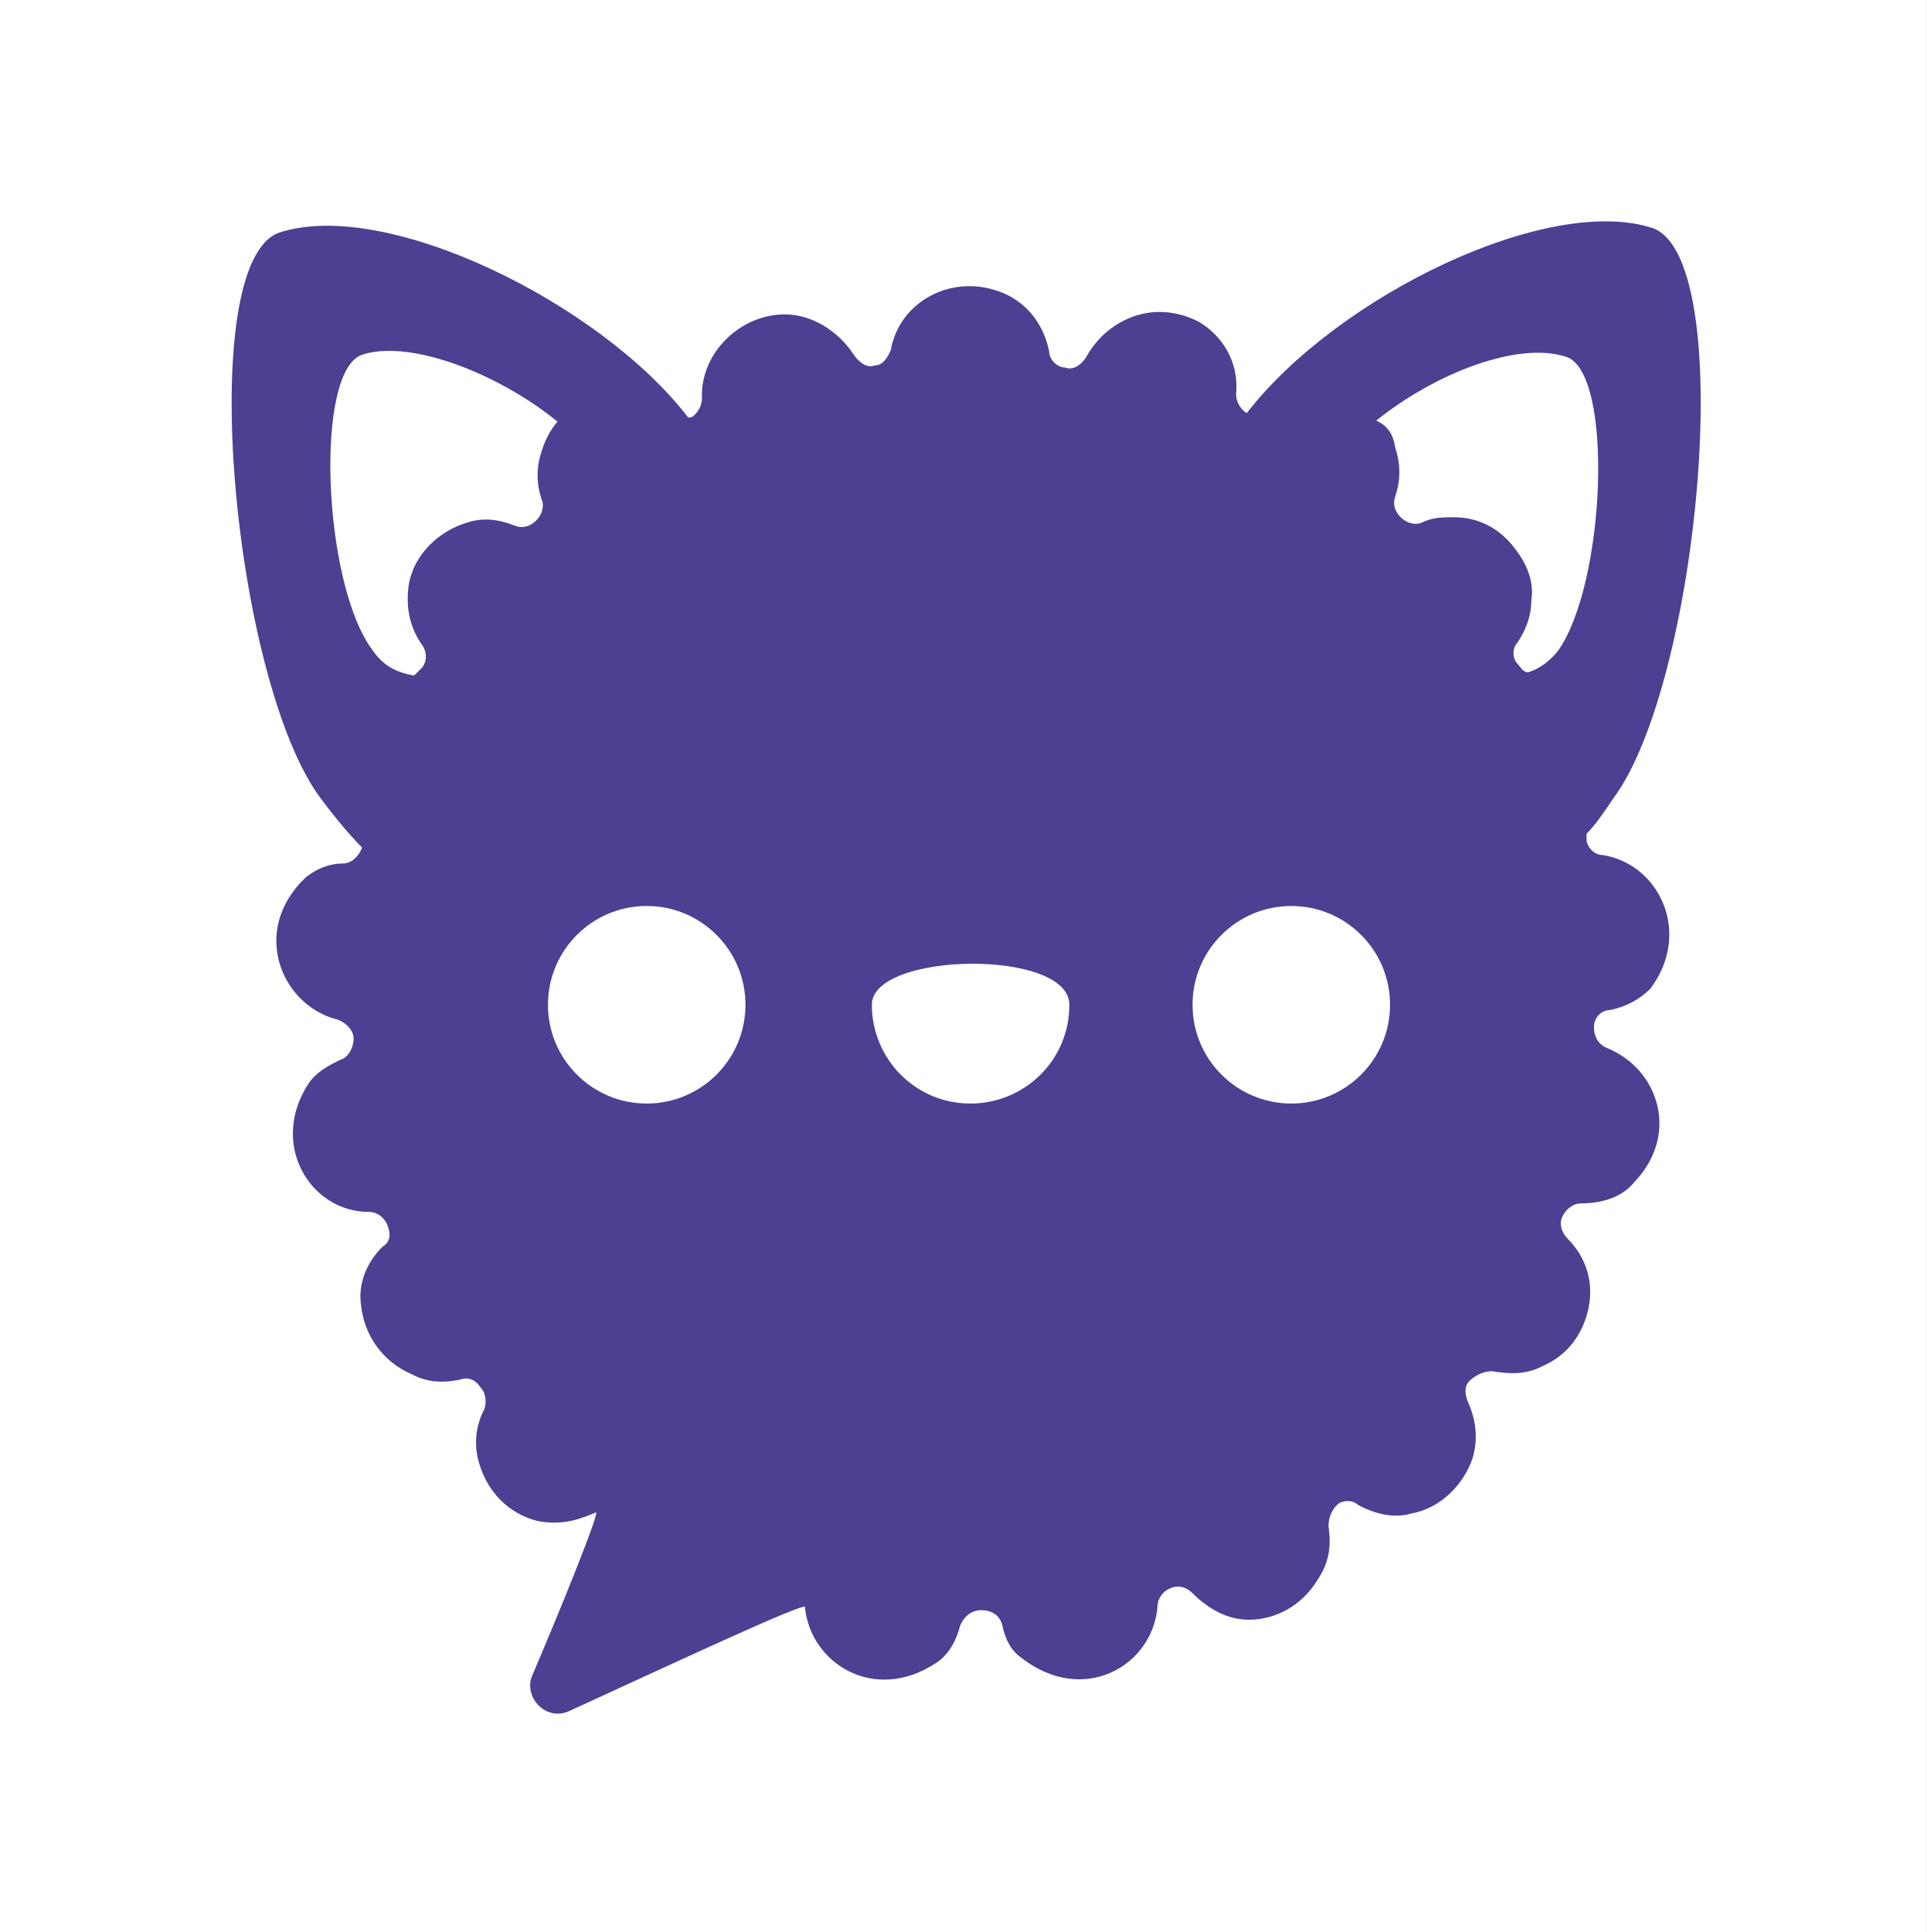
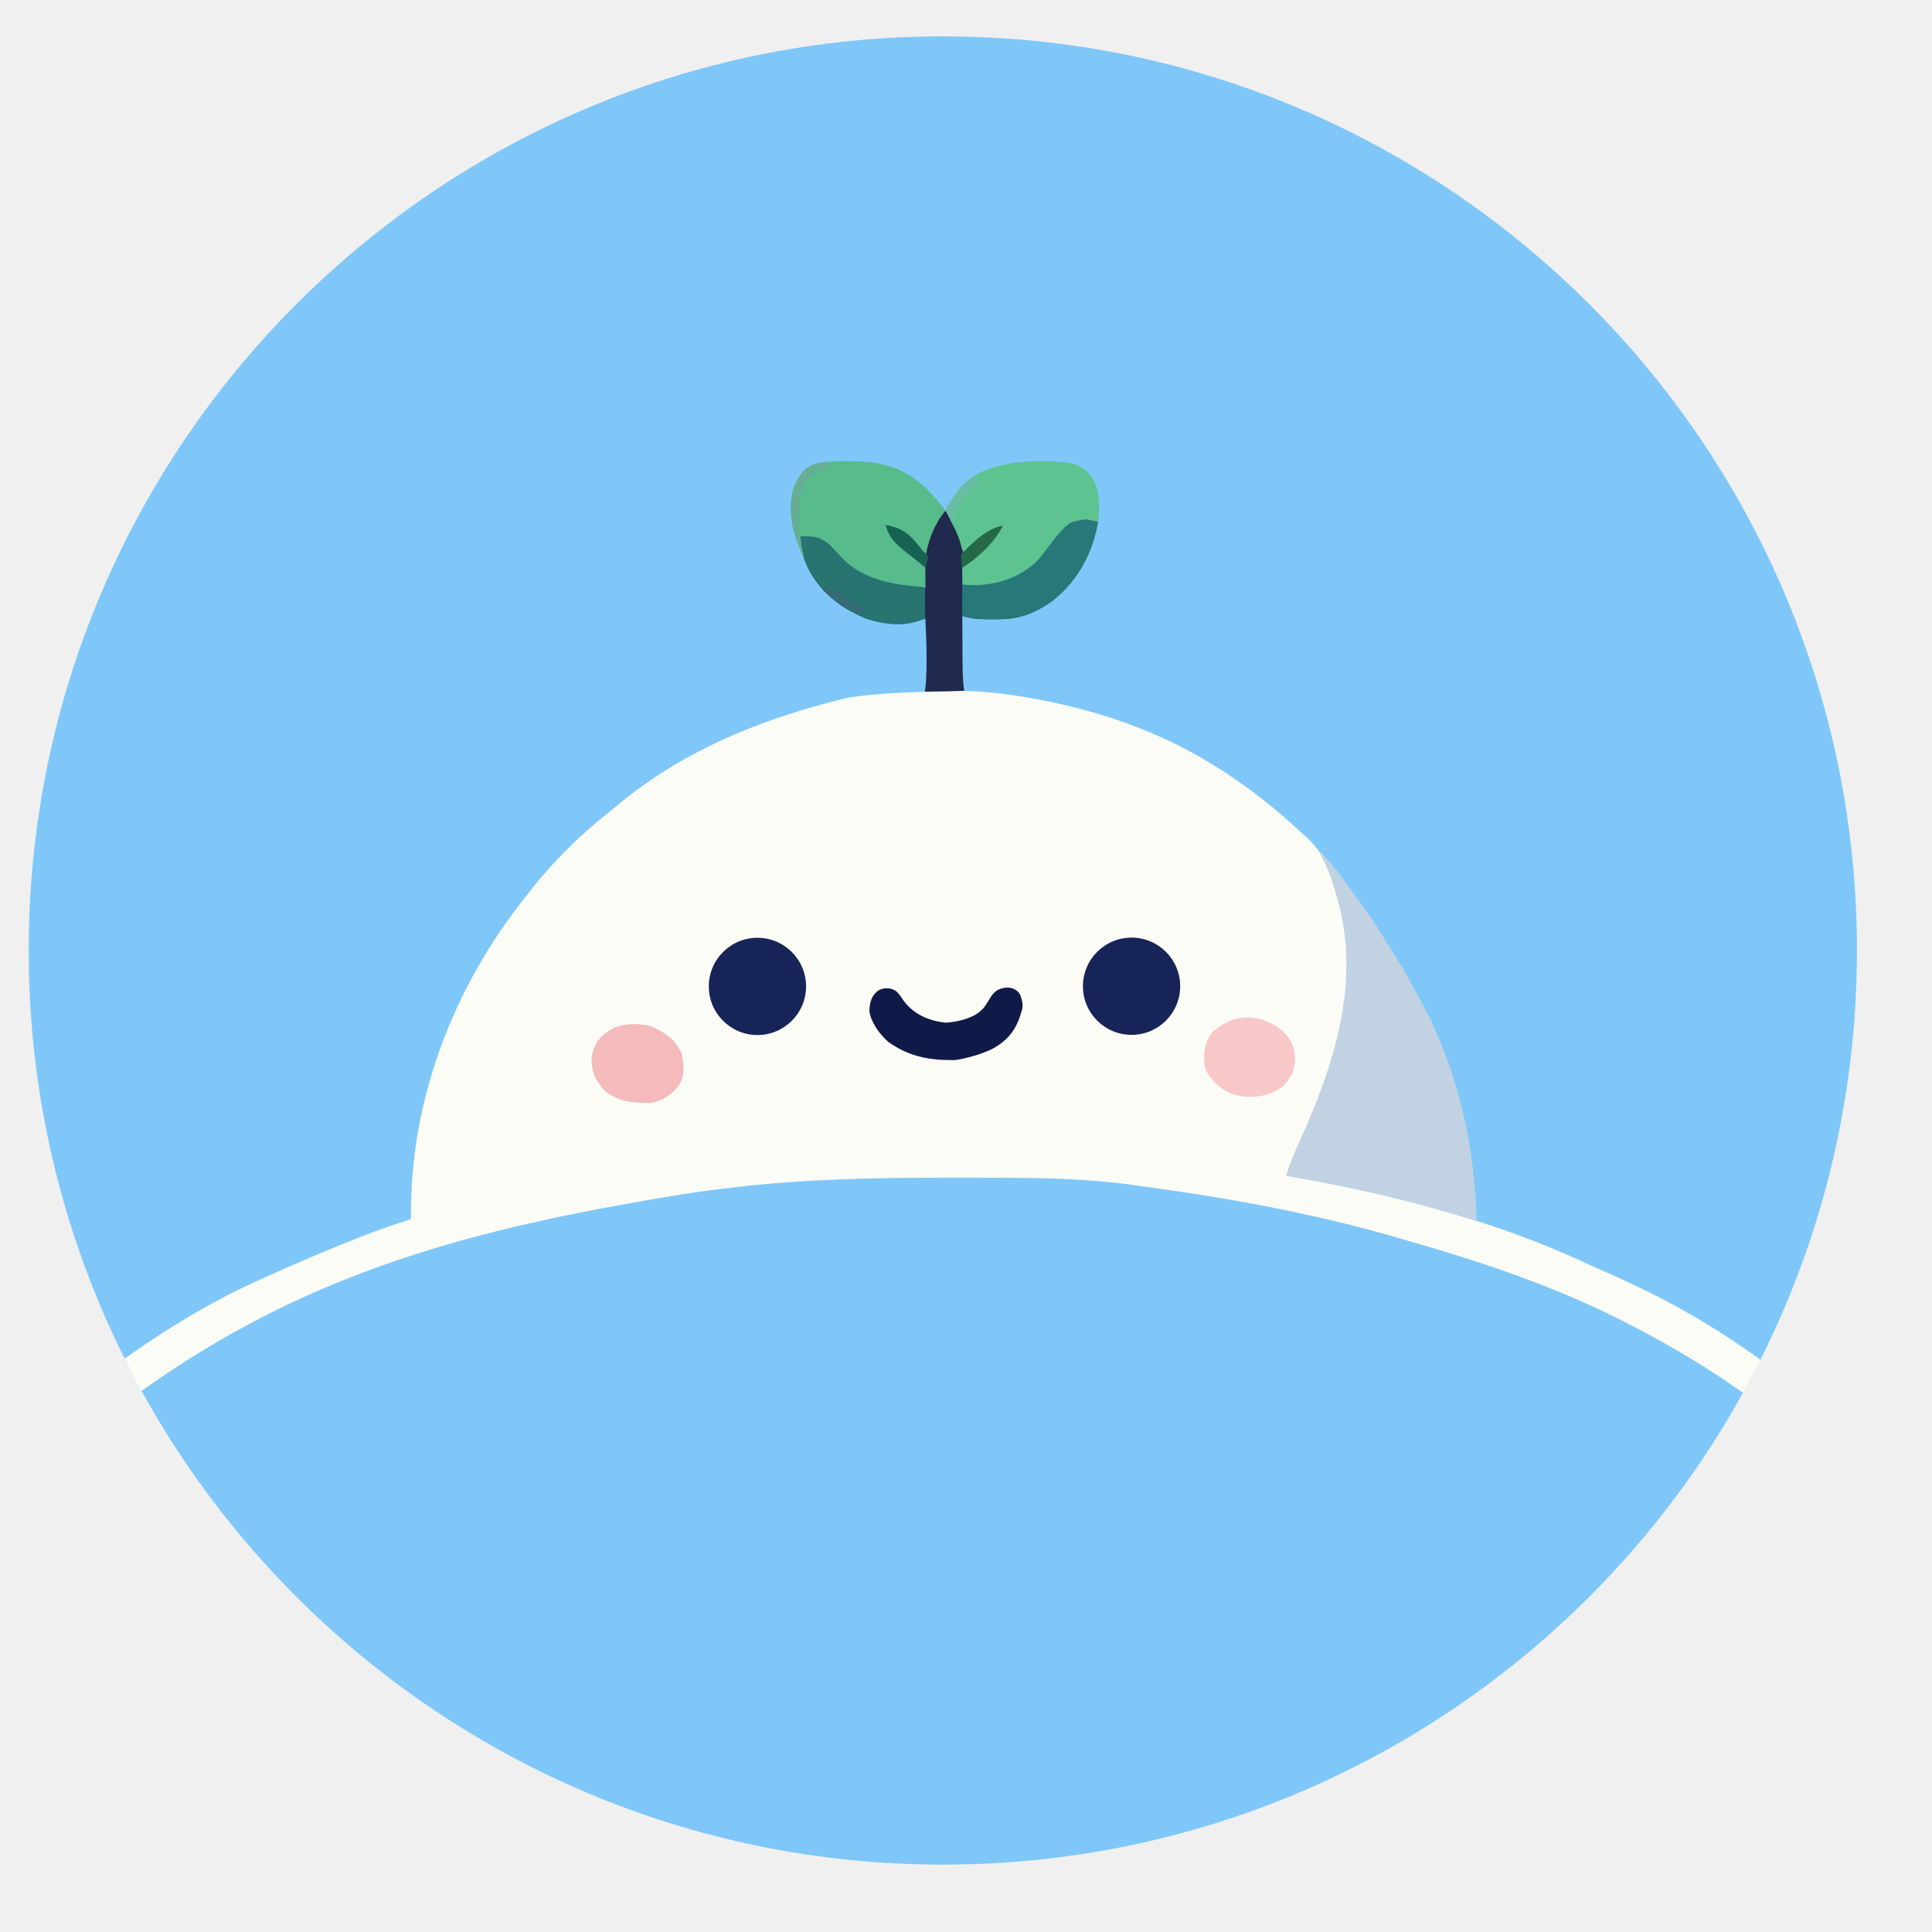
- <svg xmlns="http://www.w3.org/2000/svg" version="1.1" x="0px" y="0px" viewBox="0 0 181.4 181.9" style="enable-background:new 0 0 181.4 181.9;" xml:space="preserve">
-   <style type="text/css">
- 	.st0{fill:url(#SVGID_1_);}
- 	.st1{fill:#F094BE;}
- 	.st2{fill:#4D3F92;}
- 	.st3{fill:#FFFFFF;}
- </style>
-   <g id="Capa_1">
-     <rect x="0" y="0" style="color:#FFFFFF" width="181.4" height="181.9" class="st3" />
-   </g>
-   <g id="Capa_2">
-     <g>
-       <path class="st2" d="M151.6,95.1c1.5-0.3,2.8-1,3.8-2c4-5.3,0.8-11.8-4.5-12.6c-0.8,0-1.5-0.8-1.5-1.5c0-0.3,0-0.5,0-0.5    c0.8-0.8,1.5-1.8,2.5-3.3c8.1-10.8,11.8-50.6,3.8-53.7c-9.8-3.3-29.7,6.3-38.3,17.4c-0.5-0.3-1-1-1-1.8c0.3-3-1.3-5.5-3.5-6.8    c-4.5-2.3-8.8,0-10.6,3.3c-0.5,0.8-1.3,1.3-2,1c-0.8,0-1.5-0.8-1.5-1.5c-0.5-2.5-2-4.5-4.3-5.5c-4.8-2-9.8,0.8-10.6,5.3    c-0.3,0.8-0.8,1.5-1.5,1.5c-0.8,0.3-1.5-0.3-2-1c-1.5-2.3-4-3.8-6.5-3.8c-4,0-7.6,3.3-7.8,7.3v0.3v0.3c0,0.8-0.5,1.5-1,1.8h-0.3    c-8.3-10.8-28.5-20.7-38.5-17.4c-8.1,2.8-4.3,42.6,4,53.4c1.5,2,2.8,3.5,3.8,4.5c-0.3,0.8-1,1.5-1.8,1.5c-1.3,0-2.5,0.5-3.5,1.3    c-5.3,5-2.3,12.1,3,13.4c0.8,0.3,1.5,1,1.5,1.8c0,0.8-0.5,1.8-1.3,2c-1,0.5-2,1-2.8,2c-4,5.8,0,12.3,5.5,12.3    c0.8,0,1.5,0.5,1.8,1.3c0.3,0.8,0.3,1.5-0.5,2c-1.5,1.5-2.3,3.5-2,5.5c0.3,2.8,2,5.3,4.8,6.5c1.5,0.8,3,0.8,4.5,0.5    c0.8-0.3,1.5,0,2,0.8c0.5,0.5,0.5,1.5,0.3,2c-0.8,1.5-1,3.3-0.5,5c0.8,2.8,2.8,4.8,5.5,5.5c2.5,0.5,4.3-0.3,5.5-0.8    c0.5-0.3-3.3,9.1-6,15.4c-0.8,2,1.3,4.3,3.5,3.3c8.3-3.8,22.2-10.3,22.2-9.8c0.5,5.3,6.5,9.1,12.3,5.3c1.3-0.8,2-2.3,2.3-3.5    c0.3-0.8,1-1.5,2-1.5c1,0,1.8,0.5,2,1.5c0.3,1.3,0.8,2.3,1.8,3c5.8,4.5,12.3,0.8,12.8-4.8c0-0.8,0.5-1.5,1.3-1.8    c0.8-0.3,1.5,0,2,0.5c1.5,1.5,3.3,2.5,5.3,2.5l0,0c2.5,0,5-1.3,6.5-3.8c1-1.5,1.3-3,1-5c0-0.8,0.3-1.5,0.8-2c0.5-0.5,1.5-0.5,2,0    c1.5,0.8,3.3,1.3,5,0.8c2.8-0.5,5-2.8,5.8-5.3c0.5-1.8,0.3-3.5-0.5-5.3c-0.3-0.8-0.3-1.5,0.3-2s1.3-0.8,2-0.8    c1.8,0.3,3.3,0.3,4.8-0.5c2.3-1,3.8-3,4.3-5.5c0.5-2.5-0.3-4.8-2-6.5c-0.5-0.5-0.8-1.3-0.5-2s1-1.3,1.8-1.3c1.8,0,3.8-0.5,5-2    c4.3-4.5,2.3-10.6-2.5-12.6c-0.8-0.3-1.3-1-1.3-2C150.1,95.8,150.8,95.1,151.6,95.1z" />
-       <path class="st3" d="M131.4,42.2c0.5,1.5,0.5,3,0,4.5c-0.3,0.8,0,1.5,0.5,2s1.3,0.8,2,0.5c1-0.5,2-0.5,3-0.5c2.3,0,4.3,1,5.8,3    c1,1.3,1.8,3,1.5,4.8c0,1.5-0.5,2.8-1.3,4c-0.5,0.5-0.5,1.5,0,2c0.3,0.3,0.5,0.8,1,0.8c1-0.3,2-1,2.8-2c4.5-6.3,5.3-26.2,0.8-27.7    c-4.5-1.5-12.3,1.5-17.9,6C130.7,40.1,131.2,40.9,131.4,42.2z" />
-       <path class="st3" d="M39,63.6c0.3-0.3,0.5-0.5,0.8-0.8c0.5-0.8,0.3-1.5,0-2C38.5,59,38.2,57,38.5,55c0.5-2.8,2.8-5,5.5-5.8    c1.5-0.5,3-0.3,4.5,0.3c0.8,0.3,1.5,0,2-0.5c0.5-0.5,0.8-1.3,0.5-2c-0.5-1.5-0.5-3,0-4.5c0.3-1,0.8-2,1.5-2.8    c-5.5-4.5-13.9-7.8-18.4-6.3S30.4,54.8,35,61.1C36,62.6,37.2,63.3,39,63.6z" />
-       <g>
-         <circle class="st3" cx="60.9" cy="94.6" r="9.3" />
-         <path class="st3" d="M100.7,94.6c0,5.3-4.3,9.3-9.3,9.3c-5.3,0-9.3-4.3-9.3-9.3S100.7,89.3,100.7,94.6z" />
-         <circle class="st3" cx="121.6" cy="94.6" r="9.3" />
-       </g>
-     </g>
-   </g>
+ <svg xmlns="http://www.w3.org/2000/svg" version="1.1" width="680px" height="680px">
+   <ellipse style="fill: rgb(127, 199, 248);" cx="331.842" cy="334.537" rx="321.742" ry="321.742" />
+   <path d="M 399.693 255.76 C 400.022 255.888 400.351 256.015 400.682 256.143 C 401.013 256.272 401.347 256.401 401.686 256.532 C 412.008 260.585 421.972 265.851 431.375 272 C 440.778 278.148 449.619 285.179 457.693 292.76 C 457.999 293.028 458.304 293.296 458.612 293.567 C 458.92 293.837 459.23 294.109 459.545 294.385 C 464.762 299.18 468.431 305.531 470.907 312.411 C 473.383 319.292 474.667 326.702 475.111 333.615 C 475.562 347.718 473.128 361.578 468.996 375.001 C 464.864 388.424 459.034 401.409 452.693 413.76 C 453.185 413.846 453.43 413.888 453.679 413.931 C 453.927 413.975 454.178 414.018 454.68 414.105 C 472.19 417.21 490.08 421.074 507.627 426.061 C 525.174 431.047 542.377 437.156 558.513 444.75 C 559.797 445.345 561.085 445.927 562.376 446.502 C 563.667 447.078 564.961 447.648 566.256 448.217 C 576.666 452.833 585.413 457.154 593.872 461.979 C 602.33 466.804 610.201 471.834 619.453 478.462 C 619.86 478.753 618.266 481.645 616.646 484.468 C 615.026 487.291 613.55 490.345 613.381 490.217 C 609.475 487.272 601.128 481.779 594.409 477.746 C 587.69 473.712 580.829 469.911 574.693 466.76 C 574.128 466.466 573.845 466.318 573.559 466.17 C 573.274 466.021 572.986 465.871 572.409 465.571 C 560.319 459.331 547.664 453.988 534.77 449.275 C 521.876 444.562 508.743 440.48 495.693 436.76 C 495.2 436.615 494.707 436.47 494.21 436.323 C 493.713 436.177 493.212 436.03 492.704 435.88 C 478.197 431.617 463.43 428.108 448.546 425.154 C 433.663 422.201 418.664 419.803 403.693 417.76 C 403.303 417.705 402.912 417.65 402.518 417.594 C 402.124 417.539 401.728 417.483 401.325 417.426 C 400.962 417.375 400.598 417.323 400.232 417.272 C 399.866 417.22 399.497 417.168 399.123 417.115 C 398.818 417.072 398.512 417.029 398.204 416.986 C 397.896 416.942 397.586 416.899 397.271 416.854 C 390.376 415.972 383.478 415.408 376.567 415.059 C 369.656 414.711 362.733 414.578 355.787 414.557 C 355.046 414.554 354.304 414.55 353.563 414.547 C 352.821 414.543 352.08 414.54 351.338 414.536 C 348.981 414.526 346.623 414.52 344.266 414.516 C 341.908 414.513 339.551 414.511 337.193 414.51 C 336.792 414.51 336.39 414.509 335.986 414.509 C 335.581 414.509 335.174 414.509 334.76 414.508 C 322.196 414.502 309.677 414.592 297.175 415.045 C 284.673 415.498 272.188 416.315 259.693 417.76 C 258.746 417.869 258.273 417.923 257.794 417.978 C 257.316 418.032 256.833 418.088 255.866 418.198 C 251.817 418.682 247.783 419.227 243.757 419.824 C 239.73 420.421 235.712 421.07 231.693 421.76 C 231.102 421.86 230.511 421.959 229.916 422.06 C 229.321 422.16 228.721 422.262 228.112 422.364 C 194.545 428.136 163.952 434.958 134.789 445.308 C 105.625 455.658 77.892 469.536 50.045 489.417 C 49.708 489.655 48.82 488.149 47.693 485.93 C 46.565 483.712 45.197 480.782 43.9 478.17 C 43.875 478.119 43.832 478.155 44.116 477.976 C 44.4 477.797 45.01 477.403 46.291 476.49 C 53.239 471.612 60.465 466.922 67.891 462.581 C 75.317 458.239 82.944 454.246 90.693 450.76 C 91.149 450.554 91.605 450.348 92.065 450.14 C 92.525 449.933 92.988 449.724 93.458 449.511 C 114.318 440.136 127.12 435.151 134.706 432.434 C 142.291 429.717 144.66 429.267 144.653 428.961 C 144.397 408.044 148.146 387.56 155.215 368.273 C 162.284 348.985 172.672 330.893 185.693 314.76 C 186.07 314.281 186.446 313.802 186.825 313.32 C 187.205 312.837 187.587 312.351 187.974 311.858 C 192.079 306.706 196.427 301.968 201.039 297.499 C 205.652 293.031 210.53 288.833 215.693 284.76 C 216.146 284.382 216.598 284.003 217.054 283.622 C 217.51 283.241 217.969 282.857 218.435 282.467 C 229.523 273.453 241.479 266.281 254.092 260.486 C 266.706 254.69 279.976 250.271 293.693 246.76 C 294.027 246.671 294.361 246.581 294.698 246.49 C 295.034 246.4 295.373 246.309 295.717 246.217 C 300.748 244.886 309.614 244.177 317.594 243.782 C 325.574 243.387 332.668 243.305 334.154 243.229 C 342.529 242.801 353.926 243.968 365.723 246.225 C 377.52 248.483 389.718 251.83 399.693 255.76 Z" fill="#FBFCF6" style="" />
+   <path d="M 463.688 298.887 C 468.668 302.857 478.726 317.89 482.506 323.01 C 483.017 323.698 493.525 339.854 497.609 347.694 C 498.574 349.533 499.578 351.351 500.588 353.166 C 512.959 376.177 519.26 403.72 519.693 429.76 C 477.582 416.816 463.672 416.248 452.693 413.76 C 453.814 410.031 455.214 406.521 456.83 402.987 C 469.305 375.692 479.35 345.709 470.568 315.885 C 469.693 312.76 467.907 305.782 463.688 298.887 Z" fill="#C1D2E3" style="" />
+   <path d="M 339.693 205.76 C 348.533 206.251 379.193 204.77 370.49 211.451 C 363.544 216.224 358.457 218.084 350.068 217.948 C 349.305 217.947 348.542 217.946 347.756 217.946 C 344.488 217.92 341.812 217.8 338.693 216.76 C 338.698 217.4 338.703 218.041 338.709 218.7 C 338.73 221.616 338.743 224.532 338.756 227.448 C 338.764 228.455 338.624 240.504 339.441 243.148 C 336.075 243.237 331.286 243.403 325.508 243.459 C 326.452 238.231 326.044 226.043 326 225.03 C 325.894 222.606 325.792 220.183 325.693 217.76 C 324.794 218.001 324.794 218.001 323.878 218.247 C 316.176 220.055 307.669 219.536 300.693 215.76 C 299.602 215.192 299.602 215.192 298.49 214.612 C 291.237 210.343 285.353 203.934 282.752 195.826 C 282.272 193.464 281.901 191.16 281.693 188.76 C 286.071 188.68 288.532 188.784 291.947 191.655 C 293.467 193.248 294.976 194.853 296.474 196.467 C 304.646 204.912 314.482 205.871 325.693 206.76 C 325.328 202.65 324.976 199.006 321.92 196.037 C 320.519 195.061 319.102 194.108 317.67 193.178 C 314.8 191.119 313.43 188.8 311.693 185.76 C 312.353 185.43 313.013 185.1 313.693 184.76 C 318.923 186.736 321.419 189.426 324.693 193.76 C 325.074 192.946 325.074 192.946 325.463 192.115 C 325.807 191.4 326.151 190.685 326.506 189.948 C 326.842 189.24 327.178 188.532 327.525 187.803 C 328.715 185.722 328.676 183.331 330.516 181.8 C 331.176 181.8 330.39 182.412 332.891 179.551 C 334.364 181.414 335.166 184.623 336.756 187.073 C 337.283 187.873 337.81 188.674 338.353 189.498 C 339.693 191.76 339.693 191.76 340.693 194.76 C 342.673 192.78 344.653 190.8 346.693 188.76 C 348.178 189.255 348.178 189.255 349.693 189.76 C 344.599 197.445 344.599 197.445 340.818 198.76 C 340.117 198.76 339.416 198.76 338.693 198.76 C 339.188 202.225 339.188 202.225 339.693 205.76 Z" fill="#1F2A4E" style="" />
+   <path d="M 297.818 162.322 C 298.759 162.33 299.701 162.339 300.67 162.347 C 310.885 162.595 318.446 164.727 325.966 171.877 C 328.526 174.668 330.562 176.473 332.633 179.643 C 331.339 182.035 331.17 181.462 329.801 184.124 C 327.818 187.322 326.046 193.053 325.693 196.76 C 325.281 196.203 324.868 195.646 324.443 195.072 C 323.866 194.309 323.288 193.546 322.693 192.76 C 322.095 191.893 321.497 191.027 320.881 190.135 C 318.321 187.355 316.314 186.665 312.693 185.76 C 315.442 190.571 318.43 193.318 322.986 196.463 C 324.693 197.76 324.693 197.76 325.693 199.76 C 325.733 202.092 325.736 204.427 325.693 206.76 C 314.603 207.176 306.467 205.936 297.693 198.76 C 296.32 197.361 294.966 195.944 293.631 194.51 C 289.874 190.549 287.052 189.525 281.693 188.76 C 282.044 189.523 282.394 190.286 282.756 191.072 C 283.693 193.76 283.83 193.177 282.83 196.177 C 279.177 187.891 276.733 180.28 279.423 171.33 C 283.24 162.824 289.189 162.226 297.818 162.322 Z" fill="#57BB8C" style="" />
+   <path d="M 378.326 163.315 C 387.715 167.417 386.335 175.636 386.913 178.743 C 386.568 197.306 373.957 196.829 365.524 209.273 C 356.965 212.315 341.464 206.022 338.756 205.933 C 338.638 203.775 338.672 199.929 338.693 198.76 C 339.415 198.574 340.137 198.389 340.881 198.198 C 344.737 196.227 342.501 193.796 339.693 196.76 C 339.511 196.145 339.329 195.53 339.142 194.897 C 338.891 194.088 338.639 193.28 338.381 192.448 C 338.137 191.647 338.019 191.014 337.768 190.19 C 335.615 184.142 334.283 184.107 333.927 180.435 C 335.006 174.346 337.783 171.193 342.693 167.573 C 352.974 161.203 370.251 161.718 378.326 163.315 Z" fill="#5DC391" />
+   <path d="M 378.856 183.393 C 382.869 182.313 382.98 183.071 386.496 183.598 C 384.809 194.443 379.193 204.77 370.49 211.451 C 363.544 216.224 358.457 218.084 350.068 217.948 C 348.923 217.947 348.923 217.947 347.756 217.946 C 344.488 217.92 341.812 217.8 338.693 216.76 C 338.693 224.02 338.588 211.85 338.693 205.76 C 339.972 205.822 341.251 205.884 342.568 205.948 C 351.254 205.934 359.157 203.233 365.4 197.076 C 372.692 187.905 374.839 184.032 378.856 183.393 Z" fill="#267879" />
+   <path d="M 315.92 349.346 C 316.689 350.072 317.622 351.755 318.733 353.088 C 322.296 357.364 327.673 359.529 333.197 359.951 C 337.839 359.567 343.022 358.138 345.743 355.259 C 348.633 352.2 348.731 348.548 353.256 347.741 C 356.485 347.119 358.822 348.801 359.379 351.011 C 359.993 352.851 360.061 354.313 359.666 355.635 C 357.99 361.465 355.782 365.437 349.578 369.01 C 344.483 371.665 337.113 373.114 335.822 373.123 C 326.94 373.182 320.022 371.89 312.693 366.76 C 309.205 363.666 306.447 359.441 306.01 355.897 C 306.019 352.085 307.334 350.153 308.477 349.188 C 310.311 347.367 314.012 347.36 315.92 349.346 Z" fill="#0F1A48" />
+   <path d="M 230.13 361.614 C 234.755 363.953 237.51 365.774 240.068 371.096 C 240.61 375.896 241.204 377.757 239.006 382.073 C 235.992 385.575 233.454 387.494 228.826 388.194 C 222.205 388.202 217.954 387.925 212.693 383.76 C 209.283 379.912 207.969 376.779 208.24 371.717 C 209.262 367.303 211.117 364.481 215.818 361.885 C 219.684 359.986 226.382 360.043 230.13 361.614 Z" fill="#F5BABC" />
+   <path d="M 443.926 358.76 C 448.654 360.467 452.243 362.395 454.771 367.504 C 456.142 370.773 456.04 373.861 454.926 377.76 C 452.644 381.467 451.667 383.047 446.216 385.215 C 438.256 387.224 432.843 385.53 428.463 381.836 C 426.667 380.109 424.762 378.005 424.121 375.772 C 423.323 370.984 423.94 367.18 426.598 363.354 C 431.839 358.819 437.134 357.07 443.926 358.76 Z" fill="#F8C7C8" />
+   <path d="M 281.693 188.76 C 286.071 188.68 288.532 188.784 291.947 191.655 C 293.467 193.248 294.976 194.853 296.474 196.467 C 304.172 204.423 315.024 205.876 325.647 206.679 C 325.508 210.233 325.635 216.995 325.623 217.652 C 318.879 220.793 311.504 220.036 304.443 217.635 C 303.172 217.053 301.922 216.425 300.693 215.76 C 299.966 215.381 299.239 215.002 298.49 214.612 C 291.237 210.343 285.353 203.934 282.752 195.826 C 282.272 193.464 281.901 191.16 281.693 188.76 Z" fill="#277470" />
+   <path d="M 291.693 162.76 C 291.693 163.42 291.693 164.08 291.693 164.76 C 290.301 165.1 290.301 165.1 288.881 165.448 C 285.119 166.996 284.341 168.118 282.693 171.76 C 279.95 179.242 281.3 188.899 283.017 196.505 C 279.577 189.113 278.236 184.163 278.377 176.705 C 278.836 172.432 280.06 169.16 282.693 165.76 C 286.089 163.044 287.26 162.76 291.693 162.76 Z" fill="#65AE93" />
+   <path d="M 311.693 184.76 C 318.264 185.943 320.729 188.556 324.693 193.76 C 325.353 194.42 326.013 195.08 326.693 195.76 C 326.318 197.885 326.318 197.885 325.693 199.76 C 324.016 198.439 322.352 197.102 320.693 195.76 C 320.092 195.289 319.491 194.819 318.872 194.334 C 315.314 191.453 312.909 189.355 311.693 184.76 Z" fill="#186253" />
+   <path d="M 342.693 167.76 C 343.353 168.09 344.013 168.42 344.693 168.76 C 343.862 169.756 343.862 169.756 343.013 170.772 C 341.927 172.096 341.927 172.096 340.818 173.448 C 339.739 174.753 339.739 174.753 338.638 176.084 C 336.804 178.608 335.916 180.701 334.91 183.638 C 332.659 179.601 333.581 181.095 332.616 179.686 C 334.841 175.337 338.525 170.539 342.693 167.76 Z" fill="#68BDA4" />
+   <path d="M 289.693 206.76 C 294.635 207.9 297.302 209.006 300.693 212.76 C 301.683 213.09 302.673 213.42 303.693 213.76 C 303.693 214.42 303.693 215.08 303.693 215.76 C 299.498 215.223 297.15 213.906 293.88 211.26 C 293.09 210.631 292.3 210.002 291.486 209.354 C 290.894 208.828 290.302 208.302 289.693 207.76 C 289.693 207.43 289.693 207.1 289.693 206.76 Z" fill="#356B75" />
+   <path d="M 338.305 194.917 C 341.326 192.436 346.141 186.32 352.991 184.972 C 350.223 190.622 344.881 195.87 338.605 199.885 C 338.319 198.444 338.305 195.597 338.305 194.917 Z" fill="#256948" />
+   <ellipse style="fill: rgb(23, 36, 87);" cx="266.593" cy="347.183" rx="17.115" ry="17.115" />
+   <ellipse style="fill: rgb(23, 36, 87); stroke-width: 1;" cx="398.27" cy="347.123" rx="17.115" ry="17.115" />
</svg>
